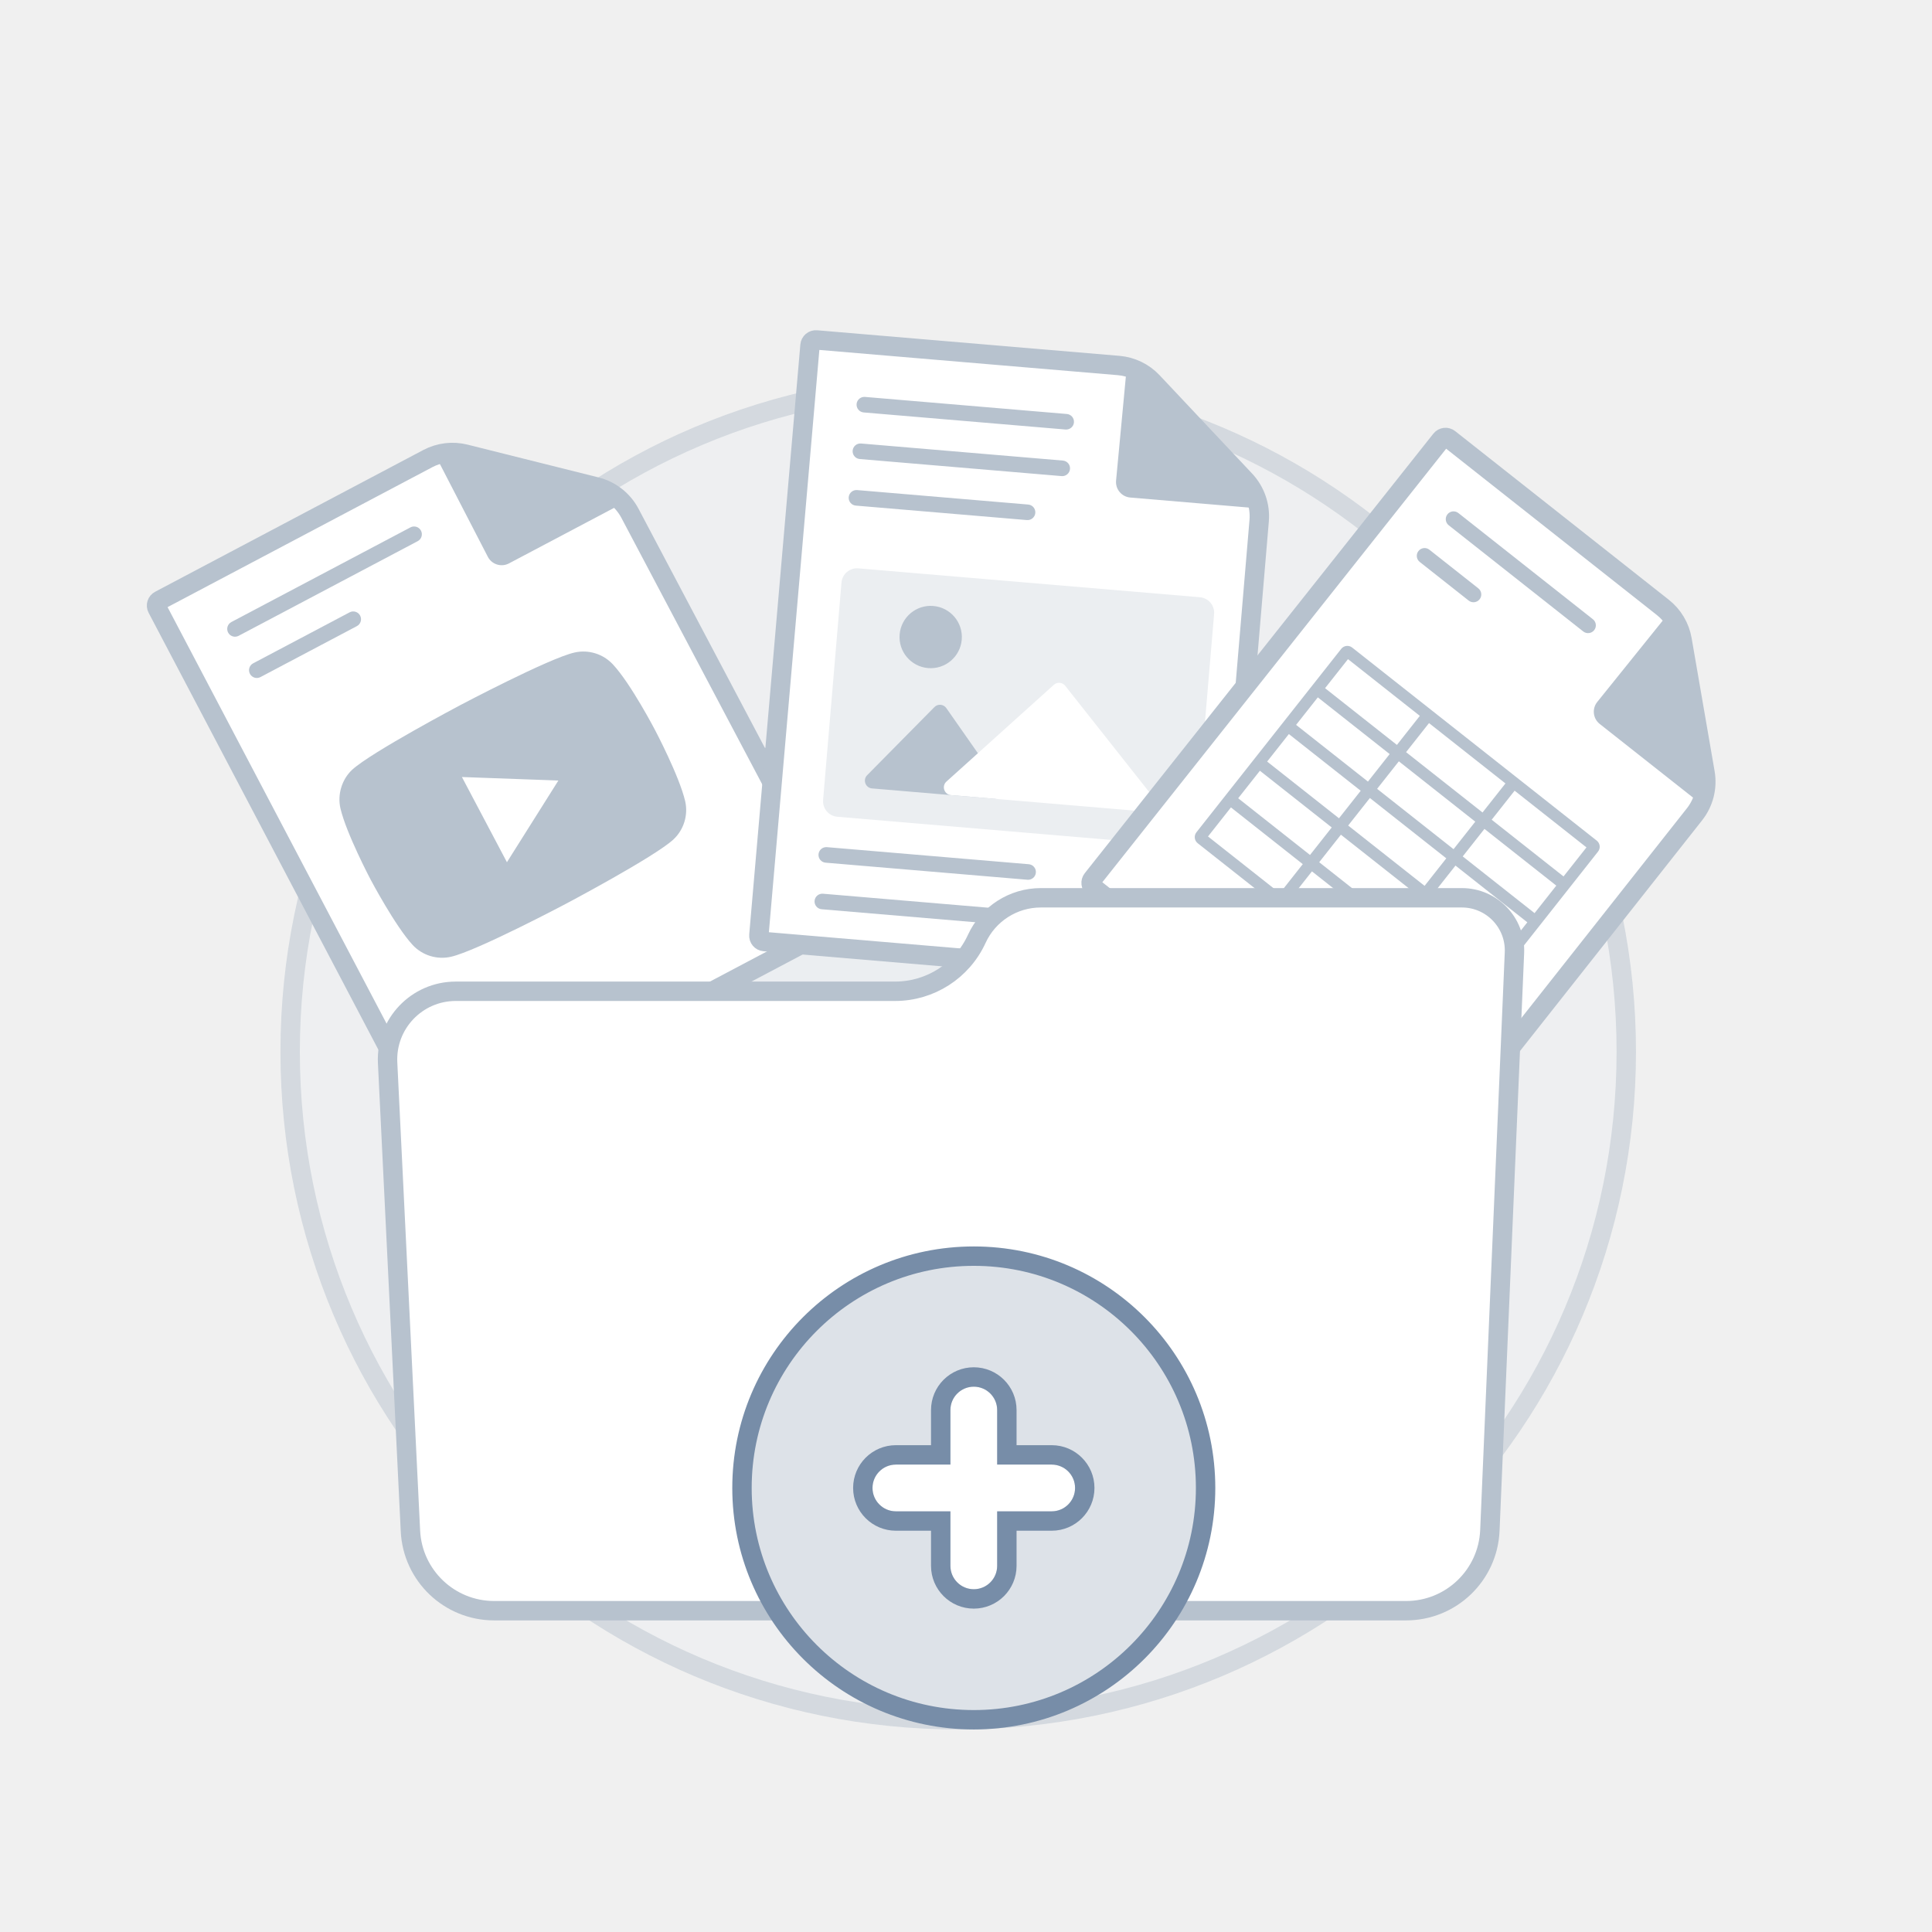
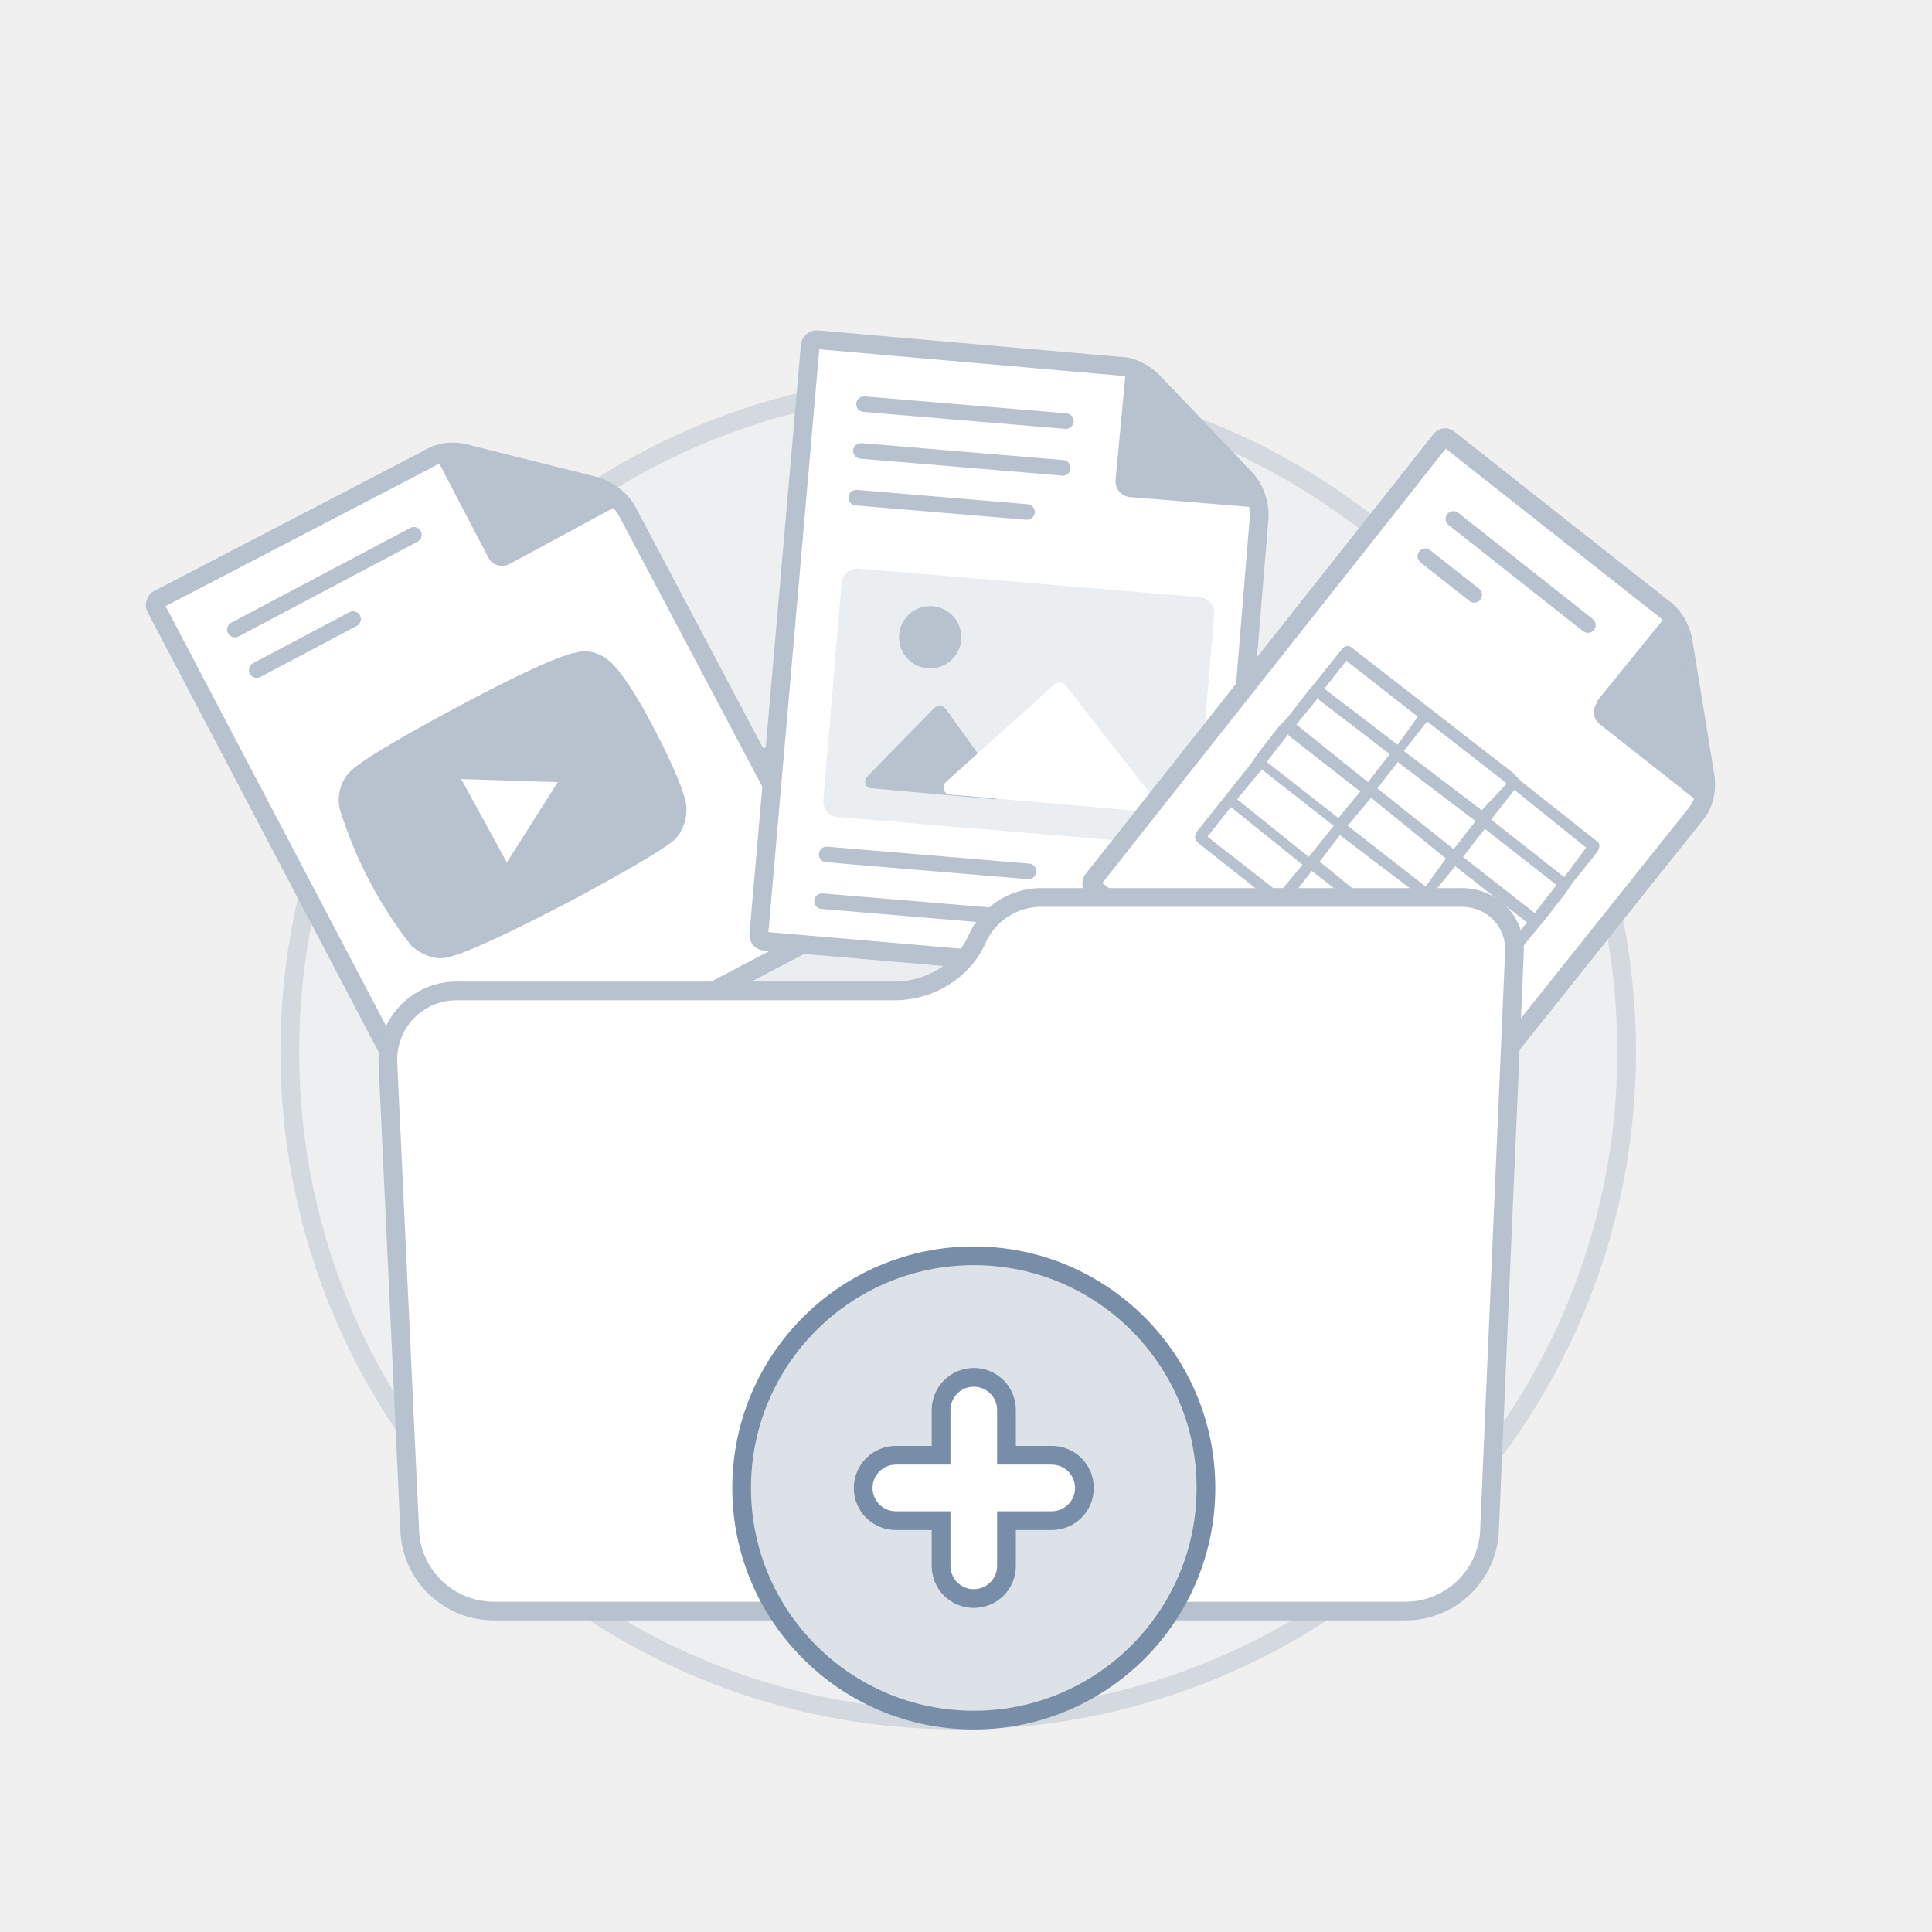
- <svg xmlns="http://www.w3.org/2000/svg" width="124" height="124" viewBox="0 0 124 124" fill="none">
-   <circle opacity="0.5" cx="61.5" cy="67.5" r="42.878" fill="#EBEEF1" stroke="#B7C2CE" stroke-width="1.245" />
-   <path d="M28.622 52C28.622 50.135 30.135 48.622 32 48.622H49.397C50.825 48.622 52.164 49.319 52.983 50.49L53.497 51.224C54.549 52.727 56.269 53.622 58.103 53.622H91.582C93.42 53.622 94.921 55.092 94.959 56.93L95.364 76.378H28.622V52Z" fill="#EBEEF1" stroke="#B7C2CE" stroke-width="1.245" />
-   <path d="M53.926 59.284L28.289 72.835C28.104 72.932 27.875 72.861 27.778 72.677L10.09 39.04C9.993 38.856 10.063 38.628 10.248 38.531L27.461 29.432C28.198 29.043 29.052 28.94 29.86 29.142L38.265 31.246C39.195 31.479 39.983 32.097 40.431 32.944L54.083 58.774C54.181 58.958 54.11 59.187 53.926 59.284Z" fill="white" stroke="#B7C2CE" stroke-width="1.245" stroke-linejoin="round" />
-   <path d="M31.31 35.736L27.845 29.03C27.766 28.876 27.905 28.701 28.073 28.744L40.113 31.831C40.29 31.877 40.318 32.117 40.157 32.202L32.666 36.161C32.174 36.421 31.565 36.23 31.31 35.736Z" fill="#B7C2CE" />
-   <rect x="14.407" y="40.157" width="14" height="1" rx="0.5" transform="rotate(-27.8589 14.4072 40.1565)" fill="#B7C2CE" />
-   <rect x="15.807" y="42.806" width="8" height="1" rx="0.5" transform="rotate(-27.8589 15.8074 42.8057)" fill="#B7C2CE" />
-   <g clip-path="url(#clip0_1377_37168)">
-     <path d="M39.333 42.638C38.709 41.968 37.768 41.678 36.876 41.88C35.243 42.244 29.535 45.261 29.535 45.261C29.535 45.261 23.827 48.278 22.599 49.407C21.944 50.022 21.646 50.987 21.849 51.879C22.228 53.504 23.792 56.463 23.792 56.463C23.792 56.463 25.364 59.437 26.485 60.651C27.109 61.321 28.05 61.611 28.942 61.408C30.59 61.037 36.283 58.028 36.283 58.028C36.283 58.028 41.991 55.011 43.219 53.881C43.889 53.258 44.179 52.317 43.977 51.425C43.598 49.799 42.034 46.84 42.034 46.84C42.034 46.84 40.477 43.858 39.333 42.638ZM32.536 55.339L29.647 49.871L35.838 50.096L32.536 55.339Z" fill="#B7C2CE" />
+ <svg xmlns="http://www.w3.org/2000/svg" width="124" height="124" fill="none">
+   <circle cx="61.5" cy="67.5" r="42.9" fill="#EBEEF1" stroke="#B7C2CE" stroke-width="1.2" opacity=".5" />
+   <path fill="#EBEEF1" stroke="#B7C2CE" stroke-width="1.2" d="M28.6 52c0-1.9 1.5-3.4 3.4-3.4h17.4c1.4 0 2.8.7 3.6 1.9l.5.7c1 1.5 2.8 2.4 4.6 2.4h33.5c1.8 0 3.3 1.5 3.4 3.3l.4 19.5H28.6V52Z" />
+   <path fill="#fff" stroke="#B7C2CE" stroke-linejoin="round" stroke-width="1.2" d="M54 59.3 28.2 72.8c-.2.1-.4 0-.5-.1L10 39c-.1-.1 0-.4.1-.5l17.3-9a3 3 0 0 1 2.4-.4l8.4 2.1c.9.3 1.7.9 2.1 1.7L54 58.8c0 .2 0 .4-.2.5Z" />
+   <path fill="#B7C2CE" d="M31.3 35.7 27.8 29c0-.1.1-.3.3-.3l12 3.1c.2 0 .2.3 0 .4l-7.4 4a1 1 0 0 1-1.4-.5Z" />
+   <rect width="14" height="1" x="14.4" y="40.2" fill="#B7C2CE" rx=".5" transform="rotate(-27.9 14.4 40.2)" />
+   <rect width="8" height="1" x="15.8" y="42.8" fill="#B7C2CE" rx=".5" transform="rotate(-27.9 15.8 42.8)" />
+   <g clip-path="url(#a)">
+     <path fill="#B7C2CE" d="M39.3 42.6c-.6-.6-1.5-1-2.4-.7-1.7.3-7.4 3.4-7.4 3.4s-5.7 3-6.9 4.1c-.7.6-1 1.6-.8 2.5a27.1 27.1 0 0 0 4.6 8.8c.7.6 1.6 1 2.5.7 1.7-.4 7.4-3.4 7.4-3.4s5.7-3 7-4.1c.6-.6.9-1.6.7-2.5-.4-1.6-2-4.6-2-4.6s-1.5-3-2.7-4.2Zm-6.8 12.7L29.6 50l6.2.2-3.3 5.2Z" />
  </g>
-   <path d="M77.946 62.876L49.051 60.432C48.843 60.415 48.689 60.232 48.707 60.024L51.989 22.162C52.007 21.954 52.19 21.801 52.397 21.818L71.798 23.459C72.628 23.529 73.403 23.904 73.973 24.51L79.91 30.821C80.567 31.52 80.897 32.465 80.816 33.42L78.354 62.532C78.336 62.739 78.154 62.894 77.946 62.876Z" fill="white" stroke="#B7C2CE" stroke-width="1.245" stroke-linejoin="round" />
-   <path d="M71.632 30.843L72.339 23.328C72.355 23.156 72.567 23.084 72.684 23.21L81.15 32.312C81.274 32.446 81.168 32.663 80.986 32.647L72.543 31.933C71.99 31.886 71.58 31.397 71.632 30.843Z" fill="#B7C2CE" />
-   <rect x="55.02" y="25.433" width="14" height="1" rx="0.5" transform="rotate(4.83392 55.0195 25.4333)" fill="#B7C2CE" />
-   <rect x="54.767" y="28.423" width="14" height="1" rx="0.5" transform="rotate(4.83392 54.7666 28.4226)" fill="#B7C2CE" />
-   <rect x="52.576" y="54.33" width="14" height="1" rx="0.5" transform="rotate(4.83392 52.5757 54.3302)" fill="#B7C2CE" />
-   <rect x="54.514" y="31.412" width="12.019" height="1" rx="0.5" transform="rotate(4.83392 54.5139 31.412)" fill="#B7C2CE" />
-   <rect x="52.323" y="57.319" width="24" height="1" rx="0.5" transform="rotate(4.83392 52.323 57.3195)" fill="#B7C2CE" />
-   <rect x="54.093" y="36.394" width="24" height="16" rx="1" transform="rotate(4.83392 54.0925 36.3942)" fill="#EBEEF1" />
-   <circle cx="59.734" cy="40.886" r="2" transform="rotate(4.83392 59.734 40.8855)" fill="#B7C2CE" />
-   <path d="M59.972 45.383L55.656 49.753C55.358 50.055 55.547 50.567 55.969 50.603L63.806 51.266C64.229 51.301 64.501 50.828 64.258 50.481L60.737 45.447C60.559 45.191 60.191 45.16 59.972 45.383Z" fill="#B7C2CE" />
-   <path d="M67.639 43.952L60.745 50.162C60.42 50.455 60.602 50.995 61.038 51.032L73.684 52.101C74.121 52.138 74.39 51.636 74.119 51.293L68.366 44.013C68.187 43.787 67.854 43.758 67.639 43.952Z" fill="white" />
-   <path d="M91.363 73.69L70.172 56.961C70.008 56.832 69.981 56.594 70.11 56.43L92.482 28.221C92.611 28.058 92.848 28.03 93.011 28.159L106.724 38.984C107.378 39.5 107.818 40.239 107.959 41.06L109.434 49.599C109.597 50.544 109.351 51.513 108.756 52.266L91.893 73.627C91.764 73.791 91.526 73.819 91.363 73.69Z" fill="white" stroke="#B7C2CE" stroke-width="1.245" stroke-linejoin="round" />
-   <path d="M102.515 45.053L107.247 39.173C107.356 39.038 107.572 39.095 107.6 39.265L109.646 51.525C109.676 51.706 109.468 51.828 109.325 51.715L102.674 46.465C102.238 46.121 102.166 45.486 102.515 45.053Z" fill="#B7C2CE" />
-   <rect x="93.209" y="32.618" width="12" height="1" rx="0.5" transform="rotate(38.2887 93.209 32.618)" fill="#B7C2CE" />
-   <rect x="91.35" y="34.973" width="5" height="1" rx="0.5" transform="rotate(38.2887 91.3501 34.9728)" fill="#B7C2CE" />
-   <path fill-rule="evenodd" clip-rule="evenodd" d="M86.517 42.305L85.045 44.169L89.657 47.81L91.128 45.946L86.517 42.305ZM84.581 44.758L89.192 48.398L87.798 50.164L83.186 46.524L84.581 44.758ZM89.781 48.863L88.386 50.629L93.292 54.502L94.686 52.736L89.781 48.863ZM95.275 53.2L93.881 54.967L98.492 58.607L99.886 56.841L95.275 53.2ZM92.827 55.09L87.922 51.218L86.528 52.984L91.433 56.856L92.827 55.09ZM92.022 57.321L93.416 55.555L98.027 59.196L96.633 60.962L92.022 57.321ZM90.969 57.445L86.063 53.573L84.669 55.339L89.574 59.211L90.969 57.445ZM90.163 59.676L91.557 57.91L96.168 61.55L94.774 63.316L90.163 59.676ZM89.11 59.8L84.204 55.927L82.732 57.791L87.638 61.664L89.11 59.8ZM88.227 62.129L89.698 60.265L94.31 63.905L92.838 65.769L88.227 62.129ZM95.74 52.612L97.211 50.748L101.823 54.388L100.351 56.252L95.74 52.612ZM96.623 50.283L95.151 52.147L90.245 48.275L91.717 46.41L96.623 50.283ZM97.676 50.159L102.483 53.954C102.7 54.125 102.737 54.44 102.566 54.657L100.94 56.717L100.475 57.306L99.081 59.072L98.616 59.66L97.222 61.426L96.757 62.015L95.363 63.781L94.898 64.37L93.272 66.43C93.101 66.647 92.786 66.684 92.57 66.513L87.762 62.717L87.173 62.253L82.268 58.38L81.679 57.915L76.871 54.12C76.655 53.949 76.618 53.635 76.789 53.418L80.274 49.003L80.739 48.414L82.133 46.648L82.598 46.059L83.992 44.293L84.457 43.705L86.083 41.644C86.254 41.428 86.569 41.391 86.785 41.562L97.087 49.694L97.676 50.159ZM82.722 47.113L87.333 50.753L85.939 52.519L81.328 48.879L82.722 47.113ZM80.863 49.468L85.474 53.108L84.08 54.874L79.469 51.234L80.863 49.468ZM79.004 51.822L83.615 55.462L82.144 57.327L77.532 53.686L79.004 51.822Z" fill="#B7C2CE" />
-   <path d="M24.878 68.213C24.756 65.715 26.748 63.622 29.25 63.622H57.45C59.704 63.622 61.752 62.309 62.691 60.259C63.427 58.653 65.033 57.622 66.8 57.622H93.826C95.748 57.622 97.282 59.224 97.201 61.144L95.623 98.229C95.5 101.107 93.131 103.378 90.25 103.378H31.715C28.846 103.378 26.483 101.127 26.343 98.262L24.878 68.213Z" fill="white" stroke="#B7C2CE" stroke-width="1.245" />
-   <circle cx="62.5" cy="95.5" r="14.878" fill="#DDE2E8" stroke="#778DA8" stroke-width="1.245" />
-   <mask id="path-26-outside-1_1377_37168" maskUnits="userSpaceOnUse" x="54" y="87" width="17" height="17" fill="black">
-     <rect fill="white" x="54" y="87" width="17" height="17" />
-     <path fill-rule="evenodd" clip-rule="evenodd" d="M64 90.5C64 89.672 63.328 89 62.5 89C61.672 89 61 89.672 61 90.5V94H57.5C56.672 94 56 94.672 56 95.5C56 96.328 56.672 97 57.5 97H61V100.5C61 101.328 61.672 102 62.5 102C63.328 102 64 101.328 64 100.5V97H67.5C68.328 97 69 96.328 69 95.5C69 94.672 68.328 94 67.5 94H64V90.5Z" />
+   <path fill="#fff" stroke="#B7C2CE" stroke-linejoin="round" stroke-width="1.2" d="m78 62.9-29-2.5a.4.4 0 0 1-.3-.4L52 22.2c0-.2.2-.4.4-.4l19.4 1.7c.8 0 1.6.4 2.2 1l6 6.3c.6.7.9 1.7.8 2.6l-2.4 29.1c0 .2-.2.4-.5.4Z" />
+   <path fill="#B7C2CE" d="m71.6 30.8.7-7.5c0-.1.3-.2.4 0l8.4 9c.2.1 0 .4-.1.3l-8.5-.7a1 1 0 0 1-.9-1Z" />
+   <rect width="14" height="1" x="55" y="25.4" fill="#B7C2CE" rx=".5" transform="rotate(4.8 55 25.4)" />
+   <rect width="14" height="1" x="54.8" y="28.4" fill="#B7C2CE" rx=".5" transform="rotate(4.8 54.8 28.4)" />
+   <rect width="14" height="1" x="52.6" y="54.3" fill="#B7C2CE" rx=".5" transform="rotate(4.8 52.6 54.3)" />
+   <rect width="12" height="1" x="54.5" y="31.4" fill="#B7C2CE" rx=".5" transform="rotate(4.8 54.5 31.4)" />
+   <rect width="24" height="1" x="52.3" y="57.3" fill="#B7C2CE" rx=".5" transform="rotate(4.8 52.3 57.3)" />
+   <rect width="24" height="16" x="54.1" y="36.4" fill="#EBEEF1" rx="1" transform="rotate(4.8 54 36.4)" />
+   <circle cx="59.7" cy="40.9" r="2" fill="#B7C2CE" transform="rotate(4.8 59.7 40.9)" />
+   <path fill="#B7C2CE" d="m60 45.4-4.3 4.4c-.3.3-.2.8.3.8l7.8.7c.4 0 .7-.5.5-.8l-3.6-5a.5.5 0 0 0-.7-.1Z" />
+   <path fill="#fff" d="m67.6 44-6.9 6.2c-.3.3-.1.8.3.8l12.7 1.1c.4 0 .7-.5.4-.8L68.4 44a.5.5 0 0 0-.8 0Z" />
+   <path fill="#fff" stroke="#B7C2CE" stroke-linejoin="round" stroke-width="1.2" d="M91.4 73.7 70.2 57a.4.4 0 0 1 0-.6l22.3-28.2c.1-.1.3-.2.5 0L106.7 39c.7.5 1.1 1.2 1.3 2l1.4 8.6c.2 1 0 2-.6 2.7l-17 21.3c0 .2-.3.2-.4 0Z" />
+   <path fill="#B7C2CE" d="m102.5 45 4.7-5.8c.2-.2.4-.1.4 0l2 12.3c0 .2-.1.3-.3.2l-6.6-5.2a1 1 0 0 1-.2-1.4Z" />
+   <rect width="12" height="1" x="93.2" y="32.6" fill="#B7C2CE" rx=".5" transform="rotate(38.3 93.2 32.6)" />
+   <rect width="5" height="1" x="91.4" y="35" fill="#B7C2CE" rx=".5" transform="rotate(38.3 91.4 35)" />
+   <path fill="#B7C2CE" fill-rule="evenodd" d="M86.5 42.3 85 44.2l4.7 3.6L91 46l-4.6-3.6Zm-2 2.5 4.7 3.6-1.4 1.8-4.6-3.7 1.4-1.7Zm5.3 4-1.4 1.8 4.9 3.9 1.4-1.8-5-3.8Zm5.5 4.4L93.9 55l4.6 3.6 1.4-1.8-4.6-3.6Zm-2.5 1.9L88 51.2 86.5 53l5 3.9 1.3-1.8Zm-.8 2.2 1.4-1.7 4.6 3.6-1.4 1.8-4.6-3.7Zm-1 .1-5-3.8-1.3 1.7 4.9 4 1.4-1.9Zm-.8 2.3 1.4-1.8 4.6 3.7-1.4 1.7-4.6-3.6Zm-1 .1-5-3.9-1.5 1.9 5 3.9 1.4-1.9Zm-1 2.3 1.5-1.8 4.6 3.6-1.5 1.9-4.6-3.7Zm7.5-9.5 1.5-1.9 4.6 3.7-1.4 1.9-4.7-3.7Zm1-2.3L95.1 52l-5-3.8 1.5-1.9 5 3.9Zm1-.1 4.8 3.8c.2.1.2.4 0 .7l-1.6 2-.4.6-1.4 1.8-.5.6-1.4 1.7-.4.6-1.4 1.8-.5.6-1.6 2c-.2.2-.5.3-.7.1l-4.8-3.8-.6-.4-5-4-.5-.4-4.8-3.8a.5.5 0 0 1-.1-.7l3.5-4.4.4-.6 1.4-1.8.5-.5 1.4-1.8.5-.6 1.6-2c.2-.3.5-.3.7-.1l10.3 8 .6.6Zm-15-3 4.6 3.6-1.4 1.7-4.6-3.6 1.4-1.8ZM81 49.4l4.6 3.6-1.6 2-4.6-3.7 1.4-1.7Zm-2 2.4 4.6 3.7-1.5 1.8-4.6-3.6 1.5-1.9Z" clip-rule="evenodd" />
+   <path fill="#fff" stroke="#B7C2CE" stroke-width="1.2" d="M24.9 68.2a4.4 4.4 0 0 1 4.3-4.6h28.2c2.3 0 4.4-1.3 5.3-3.3a4.5 4.5 0 0 1 4.1-2.7h27c2 0 3.5 1.6 3.4 3.5l-1.6 37.1a5.4 5.4 0 0 1-5.4 5.2H31.7a5.4 5.4 0 0 1-5.4-5.1l-1.4-30Z" />
+   <circle cx="62.5" cy="95.5" r="14.9" fill="#DDE2E8" stroke="#778DA8" stroke-width="1.2" />
+   <mask id="b" width="17" height="17" x="54" y="87" fill="#000" maskUnits="userSpaceOnUse">
+     <path fill="#fff" d="M54 87h17v17H54z" />
+     <path fill-rule="evenodd" d="M64 90.5a1.5 1.5 0 0 0-3 0V94h-3.5a1.5 1.5 0 0 0 0 3H61v3.5a1.5 1.5 0 0 0 3 0V97h3.5a1.5 1.5 0 0 0 0-3H64v-3.5Z" clip-rule="evenodd" />
  </mask>
-   <path fill-rule="evenodd" clip-rule="evenodd" d="M64 90.5C64 89.672 63.328 89 62.5 89C61.672 89 61 89.672 61 90.5V94H57.5C56.672 94 56 94.672 56 95.5C56 96.328 56.672 97 57.5 97H61V100.5C61 101.328 61.672 102 62.5 102C63.328 102 64 101.328 64 100.5V97H67.5C68.328 97 69 96.328 69 95.5C69 94.672 68.328 94 67.5 94H64V90.5Z" fill="white" />
-   <path d="M61 94V95.245H62.245V94H61ZM61 97H62.245V95.755H61V97ZM64 97V95.755H62.755V97H64ZM64 94H62.755V95.245H64V94ZM62.5 90.245C62.641 90.245 62.755 90.359 62.755 90.5H65.245C65.245 88.984 64.016 87.755 62.5 87.755V90.245ZM62.245 90.5C62.245 90.359 62.359 90.245 62.5 90.245V87.755C60.984 87.755 59.755 88.984 59.755 90.5H62.245ZM62.245 94V90.5H59.755V94H62.245ZM57.5 95.245H61V92.755H57.5V95.245ZM57.245 95.5C57.245 95.359 57.359 95.245 57.5 95.245V92.755C55.984 92.755 54.755 93.984 54.755 95.5H57.245ZM57.5 95.755C57.359 95.755 57.245 95.641 57.245 95.5H54.755C54.755 97.016 55.984 98.245 57.5 98.245V95.755ZM61 95.755H57.5V98.245H61V95.755ZM62.245 100.5V97H59.755V100.5H62.245ZM62.5 100.755C62.359 100.755 62.245 100.641 62.245 100.5H59.755C59.755 102.016 60.984 103.245 62.5 103.245V100.755ZM62.755 100.5C62.755 100.641 62.641 100.755 62.5 100.755V103.245C64.016 103.245 65.245 102.016 65.245 100.5H62.755ZM62.755 97V100.5H65.245V97H62.755ZM67.5 95.755H64V98.245H67.5V95.755ZM67.755 95.5C67.755 95.641 67.641 95.755 67.5 95.755V98.245C69.016 98.245 70.245 97.016 70.245 95.5H67.755ZM67.5 95.245C67.641 95.245 67.755 95.359 67.755 95.5H70.245C70.245 93.984 69.016 92.755 67.5 92.755V95.245ZM64 95.245H67.5V92.755H64V95.245ZM62.755 90.5V94H65.245V90.5H62.755Z" fill="#778DA8" mask="url(#path-26-outside-1_1377_37168)" />
+   <path fill="#fff" fill-rule="evenodd" d="M64 90.5a1.5 1.5 0 0 0-3 0V94h-3.5a1.5 1.5 0 0 0 0 3H61v3.5a1.5 1.5 0 0 0 3 0V97h3.5a1.5 1.5 0 0 0 0-3H64v-3.5Z" clip-rule="evenodd" />
+   <path fill="#778DA8" d="M61 94v1.2h1.2V94H61Zm0 3h1.2v-1.2H61V97Zm3 0v-1.2h-1.2V97H64Zm0-3h-1.2v1.2H64V94Zm-1.5-3.8.3.3h2.4c0-1.5-1.2-2.7-2.7-2.7v2.4Zm-.3.3.3-.3v-2.4a2.7 2.7 0 0 0-2.7 2.7h2.4Zm0 3.5v-3.5h-2.4V94h2.4Zm-4.7 1.2H61v-2.4h-3.5v2.4Zm-.3.3.3-.3v-2.4a2.7 2.7 0 0 0-2.7 2.7h2.4Zm.3.3a.3.3 0 0 1-.3-.3h-2.4c0 1.5 1.2 2.7 2.7 2.7v-2.4Zm3.5 0h-3.5v2.4H61v-2.4Zm1.2 4.7V97h-2.4v3.5h2.4Zm.3.3a.3.3 0 0 1-.3-.3h-2.4c0 1.5 1.2 2.7 2.7 2.7v-2.4Zm.3-.3-.3.3v2.4c1.5 0 2.7-1.2 2.7-2.7h-2.4Zm0-3.5v3.5h2.4V97h-2.4Zm4.7-1.2H64v2.4h3.5v-2.4Zm.3-.3-.3.3v2.4c1.5 0 2.7-1.2 2.7-2.7h-2.4Zm-.3-.3.3.3h2.4c0-1.5-1.2-2.7-2.7-2.7v2.4Zm-3.5 0h3.5v-2.4H64v2.4Zm-1.2-4.7V94h2.4v-3.5h-2.4Z" mask="url(#b)" />
  <defs>
-     <clipPath id="clip0_1377_37168">
-       <rect width="22" height="22" fill="white" transform="translate(18.144 47.2261) rotate(-27.8589)" />
+     <clipPath id="a">
+       <path fill="#fff" d="M0 0h22v22H0z" transform="rotate(-27.9 104.3 -13)" />
    </clipPath>
  </defs>
</svg>
